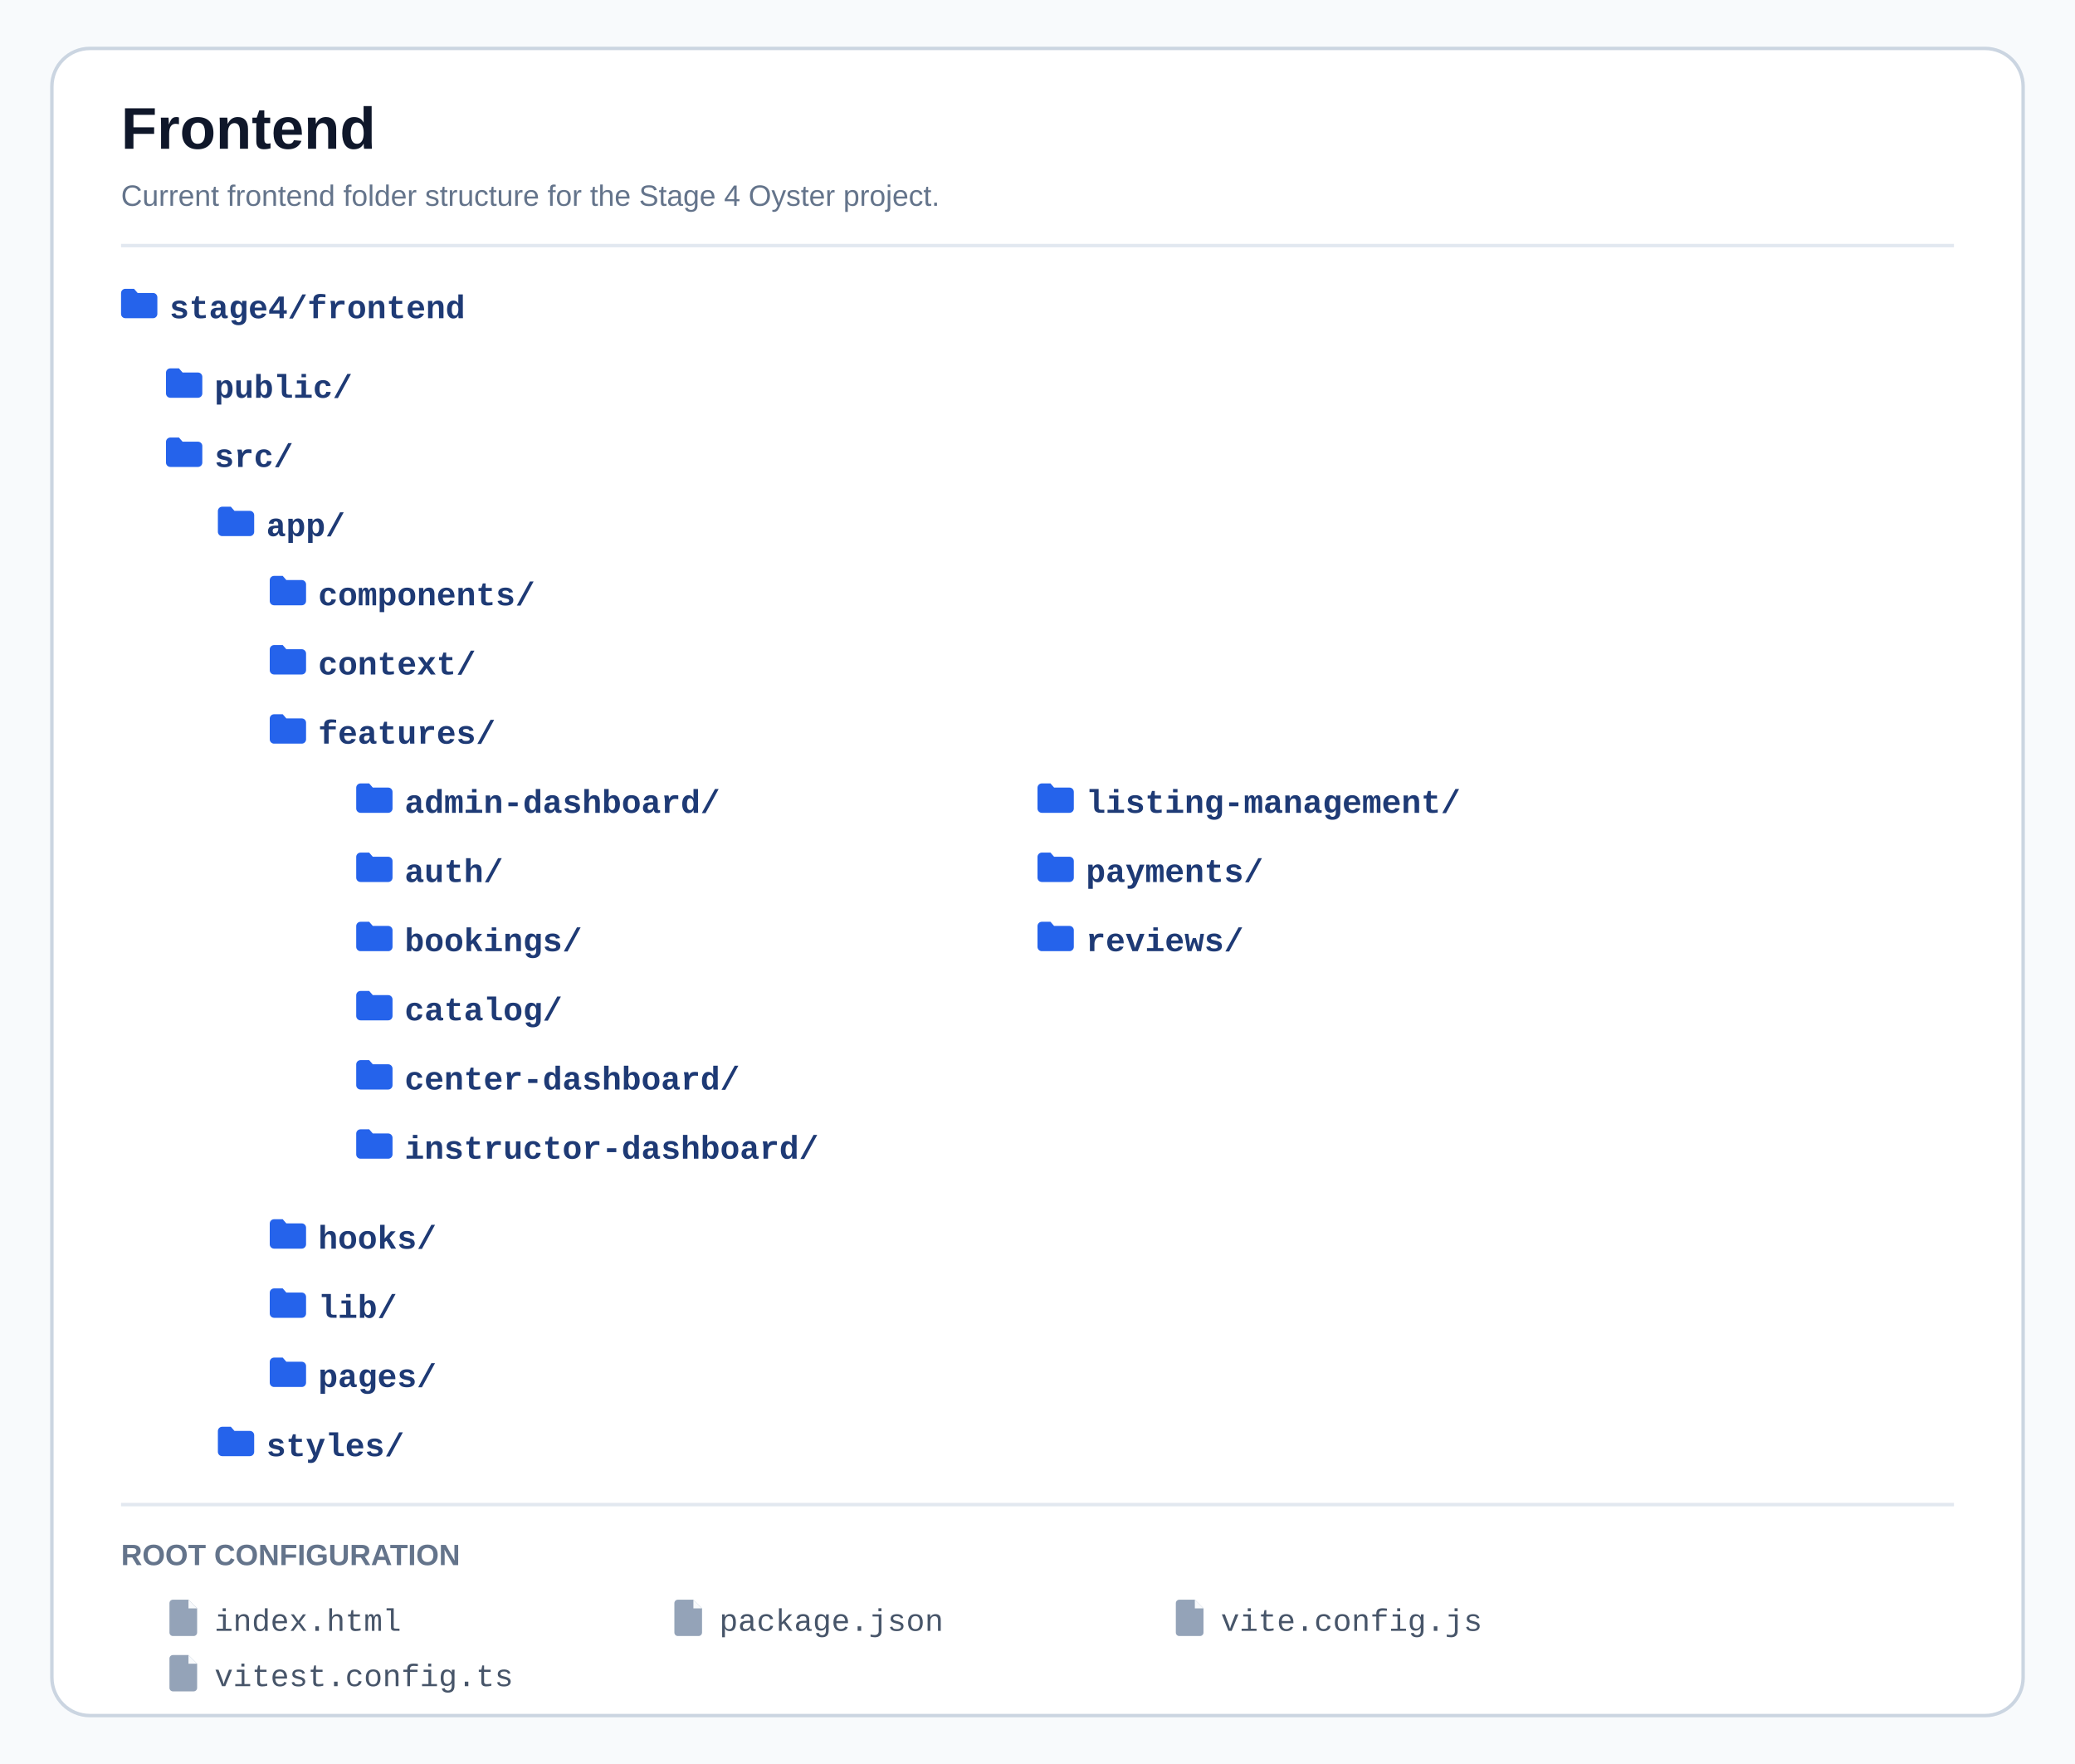
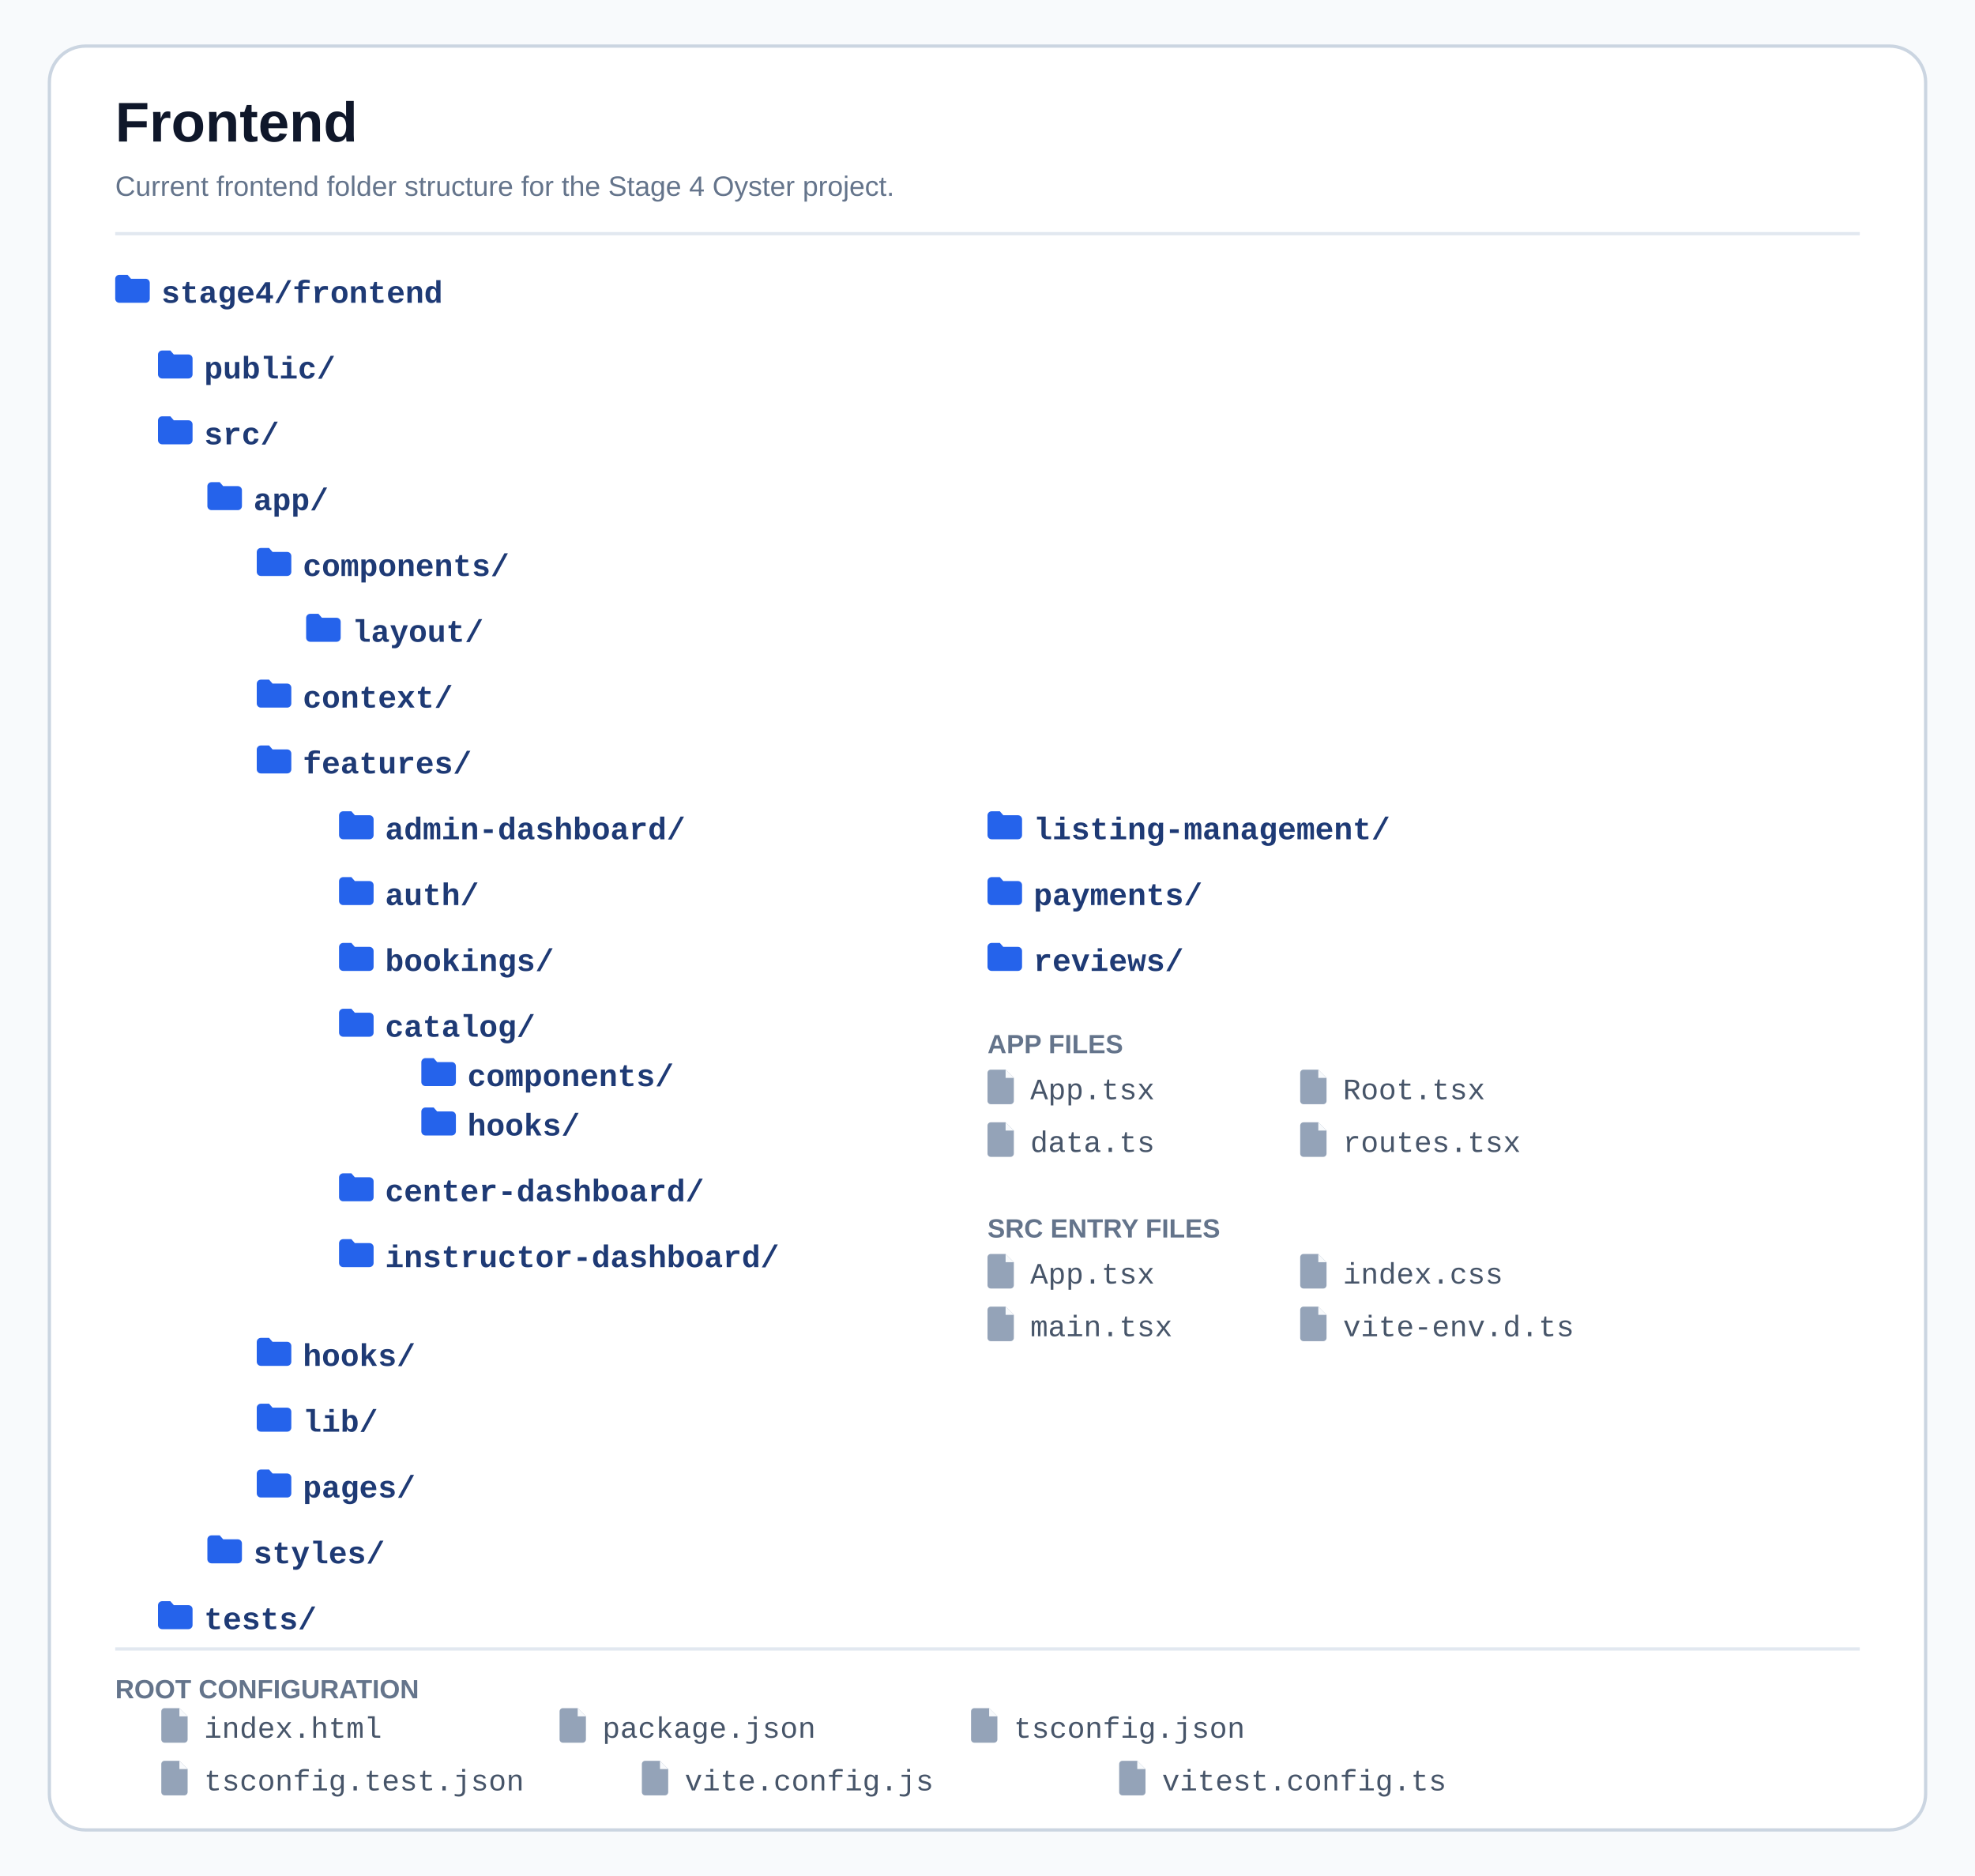
- <svg xmlns="http://www.w3.org/2000/svg" width="1200" height="1020" viewBox="0 0 1200 1020" role="img" aria-labelledby="title desc">
+ <svg xmlns="http://www.w3.org/2000/svg" width="1200" height="1140" viewBox="0 0 1200 1140" role="img" aria-labelledby="title desc">
  <defs>
    <g id="folder">
      <path fill="#2563eb" d="M0 3.5A2.5 2.5 0 0 1 2.5 1h5l2.1 2.4h8.9A2.5 2.5 0 0 1 21 5.9v9.6A2.5 2.5 0 0 1 18.5 18h-16A2.5 2.5 0 0 1 0 15.5z" />
    </g>
    <g id="file">
      <path fill="#94a3b8" d="M2 0h9l5 5v14a2 2 0 0 1-2 2H2a2 2 0 0 1-2-2V2a2 2 0 0 1 2-2z" />
      <path fill="#f8fafc" d="M11 0v5h5z" />
    </g>
  </defs>
-   <rect width="1200" height="1020" fill="#f8fafc" />
-   <rect x="30" y="28" width="1140" height="964" rx="22" fill="#fff" stroke="#cbd5e1" stroke-width="2" />
+   <rect width="1200" height="1140" fill="#f8fafc" />
+   <rect x="30" y="28" width="1140" height="1084" rx="22" fill="#fff" stroke="#cbd5e1" stroke-width="2" />
  <text x="70" y="86" font-family="Segoe UI, Arial, sans-serif" font-size="34" font-weight="700" fill="#0f172a">Frontend</text>
  <text x="70" y="119" font-family="Segoe UI, Arial, sans-serif" font-size="17" fill="#64748b">Current frontend folder structure for the Stage 4 Oyster project.</text>
  <line x1="70" y1="142" x2="1130" y2="142" stroke="#e2e8f0" stroke-width="2" />
  <g font-family="Consolas, 'Courier New', monospace" font-size="19" font-weight="600" fill="#1e3a75">
    <use href="#folder" x="70" y="166" />
    <text x="98" y="184">stage4/frontend</text>
    <use href="#folder" x="96" y="212" />
    <text x="124" y="230">public/</text>
    <use href="#folder" x="96" y="252" />
    <text x="124" y="270">src/</text>
    <use href="#folder" x="126" y="292" />
    <text x="154" y="310">app/</text>
    <use href="#folder" x="156" y="332" />
    <text x="184" y="350">components/</text>
-     <use href="#folder" x="156" y="372" />
-     <text x="184" y="390">context/</text>
+     <use href="#folder" x="186" y="372" />
+     <text x="214" y="390">layout/</text>
    <use href="#folder" x="156" y="412" />
-     <text x="184" y="430">features/</text>
-     <use href="#folder" x="206" y="452" />
-     <text x="234" y="470">admin-dashboard/</text>
+     <text x="184" y="430">context/</text>
+     <use href="#folder" x="156" y="452" />
+     <text x="184" y="470">features/</text>
    <use href="#folder" x="206" y="492" />
-     <text x="234" y="510">auth/</text>
+     <text x="234" y="510">admin-dashboard/</text>
    <use href="#folder" x="206" y="532" />
-     <text x="234" y="550">bookings/</text>
+     <text x="234" y="550">auth/</text>
    <use href="#folder" x="206" y="572" />
-     <text x="234" y="590">catalog/</text>
+     <text x="234" y="590">bookings/</text>
    <use href="#folder" x="206" y="612" />
-     <text x="234" y="630">center-dashboard/</text>
-     <use href="#folder" x="206" y="652" />
-     <text x="234" y="670">instructor-dashboard/</text>
-     <use href="#folder" x="600" y="452" />
-     <text x="628" y="470">listing-management/</text>
+     <text x="234" y="630">catalog/</text>
+     <use href="#folder" x="256" y="642" />
+     <text x="284" y="660">components/</text>
+     <use href="#folder" x="256" y="672" />
+     <text x="284" y="690">hooks/</text>
+     <use href="#folder" x="206" y="712" />
+     <text x="234" y="730">center-dashboard/</text>
+     <use href="#folder" x="206" y="752" />
+     <text x="234" y="770">instructor-dashboard/</text>
    <use href="#folder" x="600" y="492" />
-     <text x="628" y="510">payments/</text>
+     <text x="628" y="510">listing-management/</text>
    <use href="#folder" x="600" y="532" />
-     <text x="628" y="550">reviews/</text>
-     <use href="#folder" x="156" y="704" />
-     <text x="184" y="722">hooks/</text>
-     <use href="#folder" x="156" y="744" />
-     <text x="184" y="762">lib/</text>
-     <use href="#folder" x="156" y="784" />
-     <text x="184" y="802">pages/</text>
-     <use href="#folder" x="126" y="824" />
-     <text x="154" y="842">styles/</text>
+     <text x="628" y="550">payments/</text>
+     <use href="#folder" x="600" y="572" />
+     <text x="628" y="590">reviews/</text>
+     <use href="#folder" x="156" y="812" />
+     <text x="184" y="830">hooks/</text>
+     <use href="#folder" x="156" y="852" />
+     <text x="184" y="870">lib/</text>
+     <use href="#folder" x="156" y="892" />
+     <text x="184" y="910">pages/</text>
+     <use href="#folder" x="126" y="932" />
+     <text x="154" y="950">styles/</text>
+     <use href="#folder" x="96" y="972" />
+     <text x="124" y="990">tests/</text>
  </g>
-   <line x1="70" y1="870" x2="1130" y2="870" stroke="#e2e8f0" stroke-width="2" />
-   <text x="70" y="905" font-family="Segoe UI, Arial, sans-serif" font-size="17" font-weight="700" fill="#64748b">ROOT CONFIGURATION</text>
+   <text x="600" y="640" font-family="Segoe UI, Arial, sans-serif" font-size="16" font-weight="700" fill="#64748b">APP FILES</text>
  <g font-family="Consolas, 'Courier New', monospace" font-size="18" fill="#475569">
-     <use href="#file" x="98" y="925" />
-     <text x="124" y="943">index.html</text>
-     <use href="#file" x="390" y="925" />
-     <text x="416" y="943">package.json</text>
-     <use href="#file" x="680" y="925" />
-     <text x="706" y="943">vite.config.js</text>
-     <use href="#file" x="98" y="957" />
-     <text x="124" y="975">vitest.config.ts</text>
+     <use href="#file" x="600" y="650" />
+     <text x="626" y="668">App.tsx</text>
+     <use href="#file" x="790" y="650" />
+     <text x="816" y="668">Root.tsx</text>
+     <use href="#file" x="600" y="682" />
+     <text x="626" y="700">data.ts</text>
+     <use href="#file" x="790" y="682" />
+     <text x="816" y="700">routes.tsx</text>
+   </g>
+   <text x="600" y="752" font-family="Segoe UI, Arial, sans-serif" font-size="16" font-weight="700" fill="#64748b">SRC ENTRY FILES</text>
+   <g font-family="Consolas, 'Courier New', monospace" font-size="18" fill="#475569">
+     <use href="#file" x="600" y="762" />
+     <text x="626" y="780">App.tsx</text>
+     <use href="#file" x="790" y="762" />
+     <text x="816" y="780">index.css</text>
+     <use href="#file" x="600" y="794" />
+     <text x="626" y="812">main.tsx</text>
+     <use href="#file" x="790" y="794" />
+     <text x="816" y="812">vite-env.d.ts</text>
+   </g>
+   <line x1="70" y1="1002" x2="1130" y2="1002" stroke="#e2e8f0" stroke-width="2" />
+   <text x="70" y="1032" font-family="Segoe UI, Arial, sans-serif" font-size="16" font-weight="700" fill="#64748b">ROOT CONFIGURATION</text>
+   <g font-family="Consolas, 'Courier New', monospace" font-size="18" fill="#475569">
+     <use href="#file" x="98" y="1038" />
+     <text x="124" y="1056">index.html</text>
+     <use href="#file" x="340" y="1038" />
+     <text x="366" y="1056">package.json</text>
+     <use href="#file" x="590" y="1038" />
+     <text x="616" y="1056">tsconfig.json</text>
+     <use href="#file" x="98" y="1070" />
+     <text x="124" y="1088">tsconfig.test.json</text>
+     <use href="#file" x="390" y="1070" />
+     <text x="416" y="1088">vite.config.js</text>
+     <use href="#file" x="680" y="1070" />
+     <text x="706" y="1088">vitest.config.ts</text>
  </g>
</svg>
